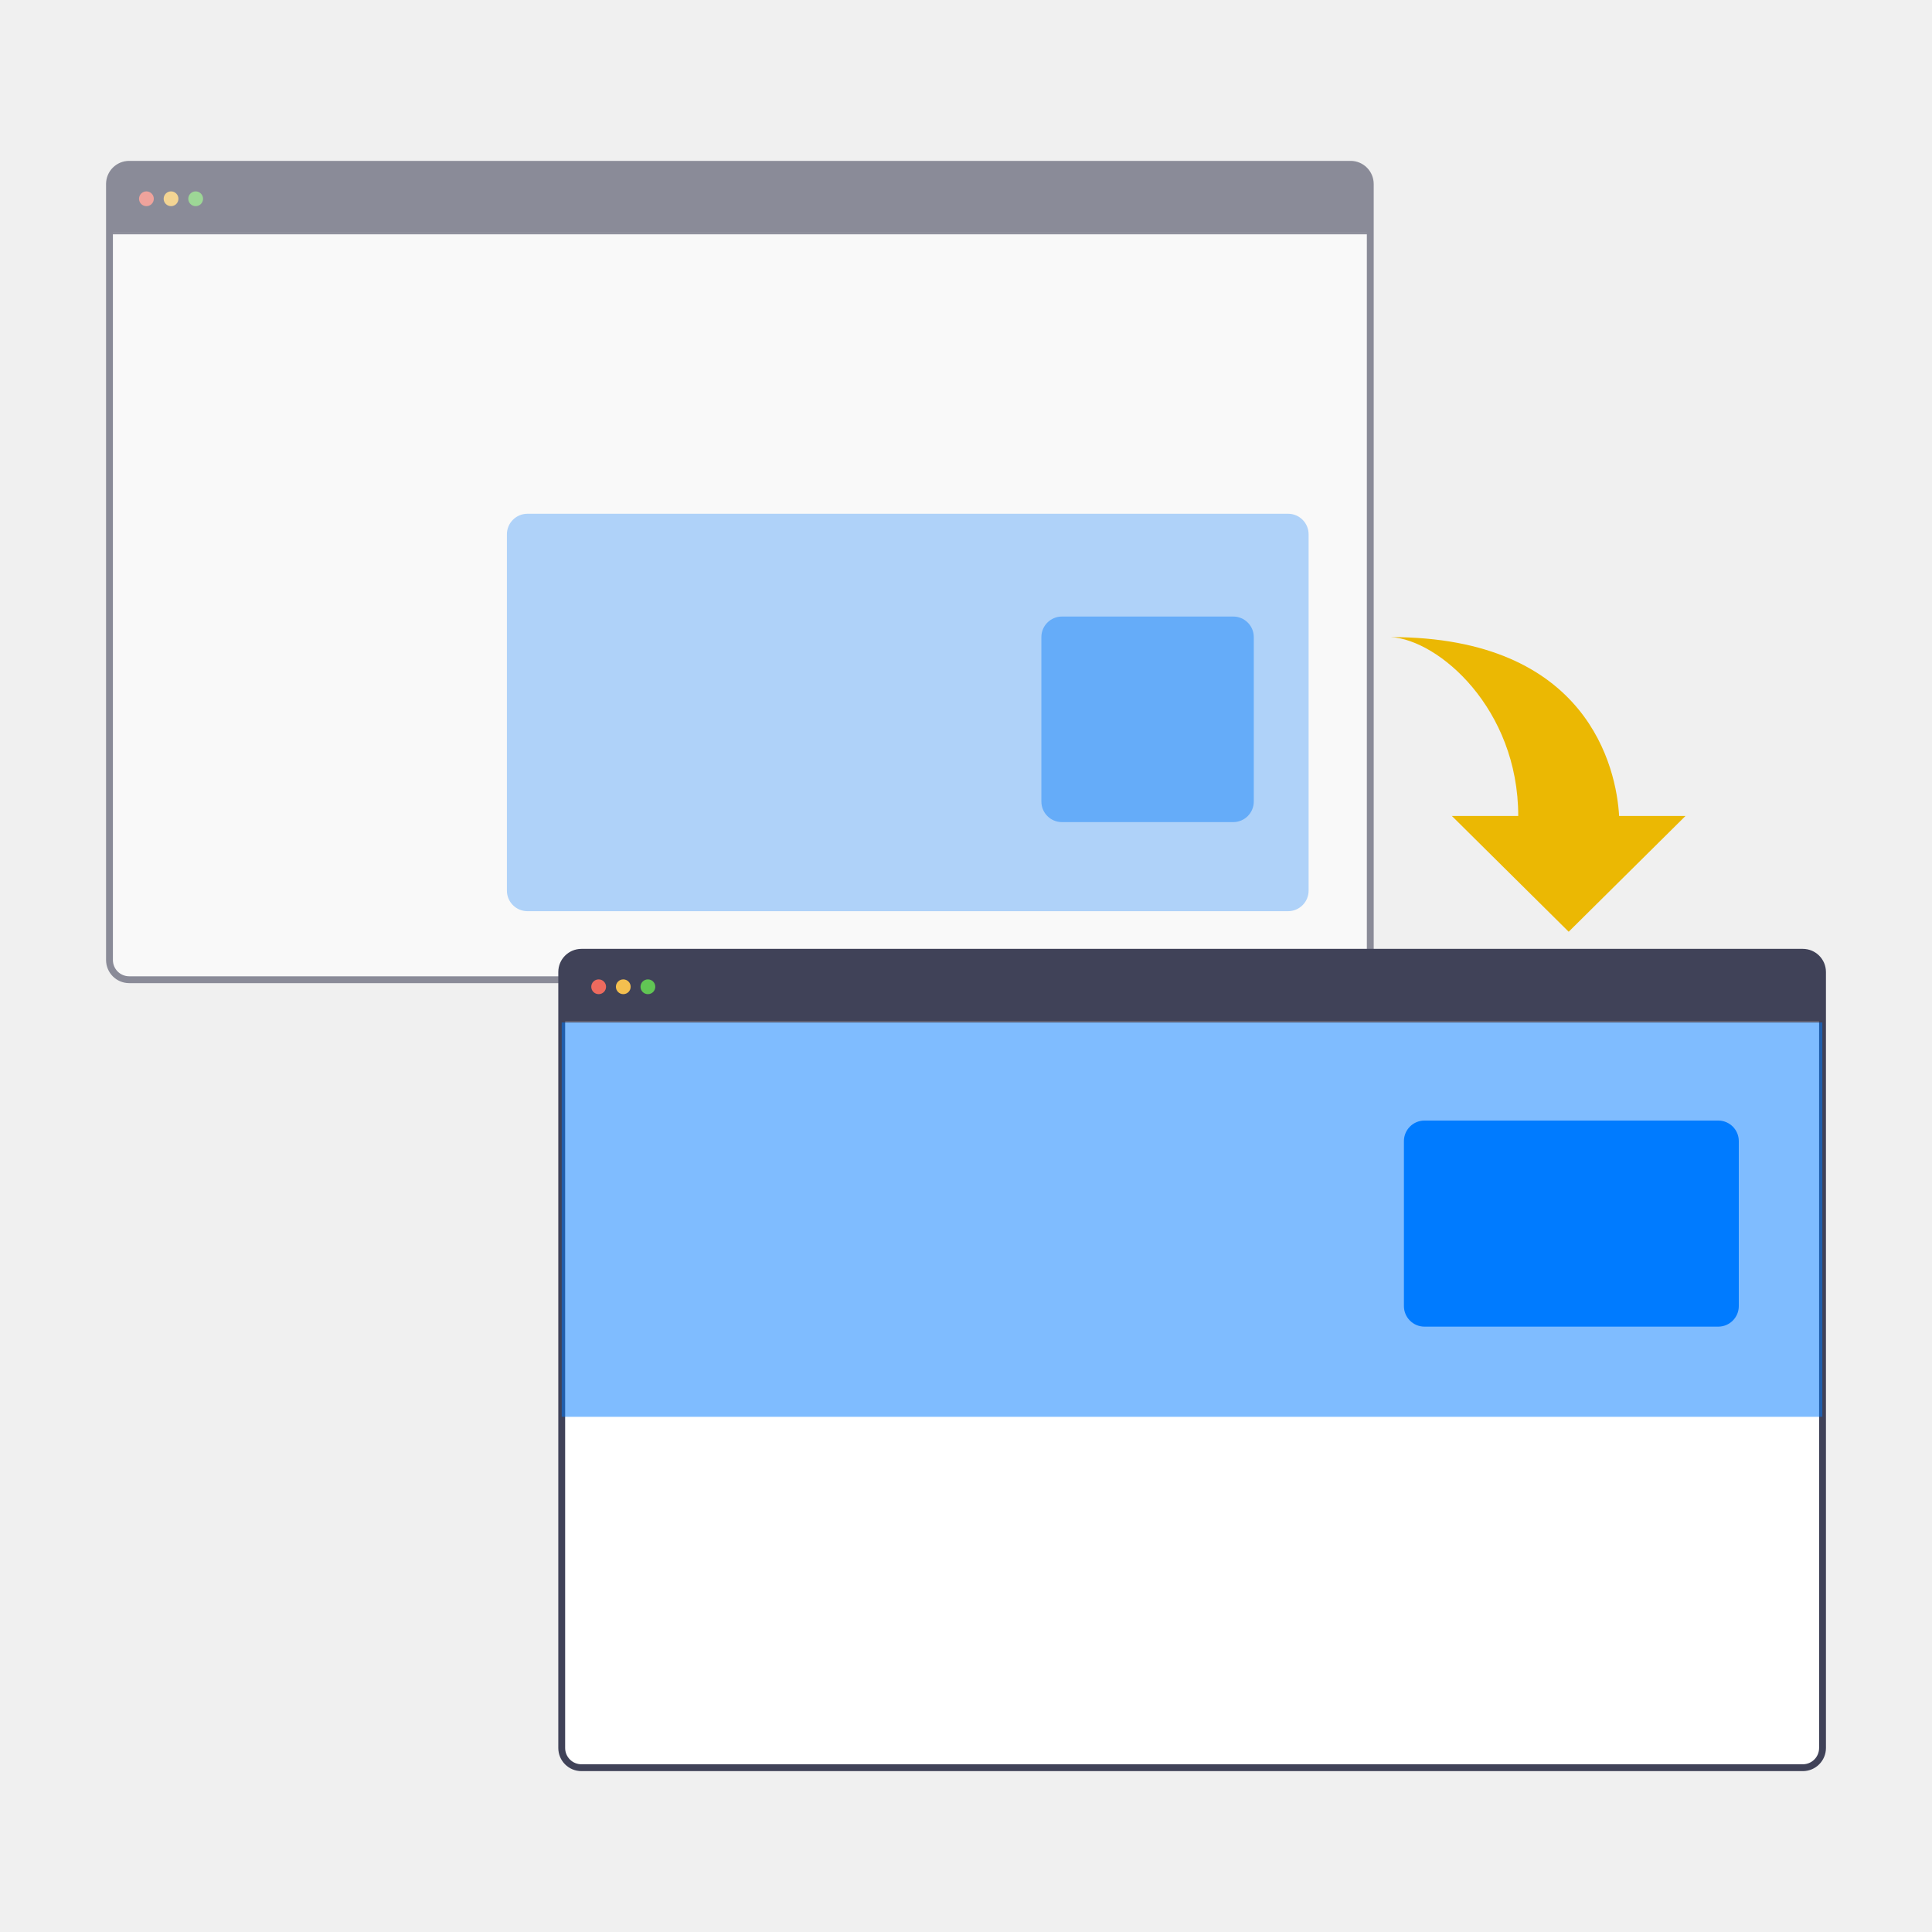
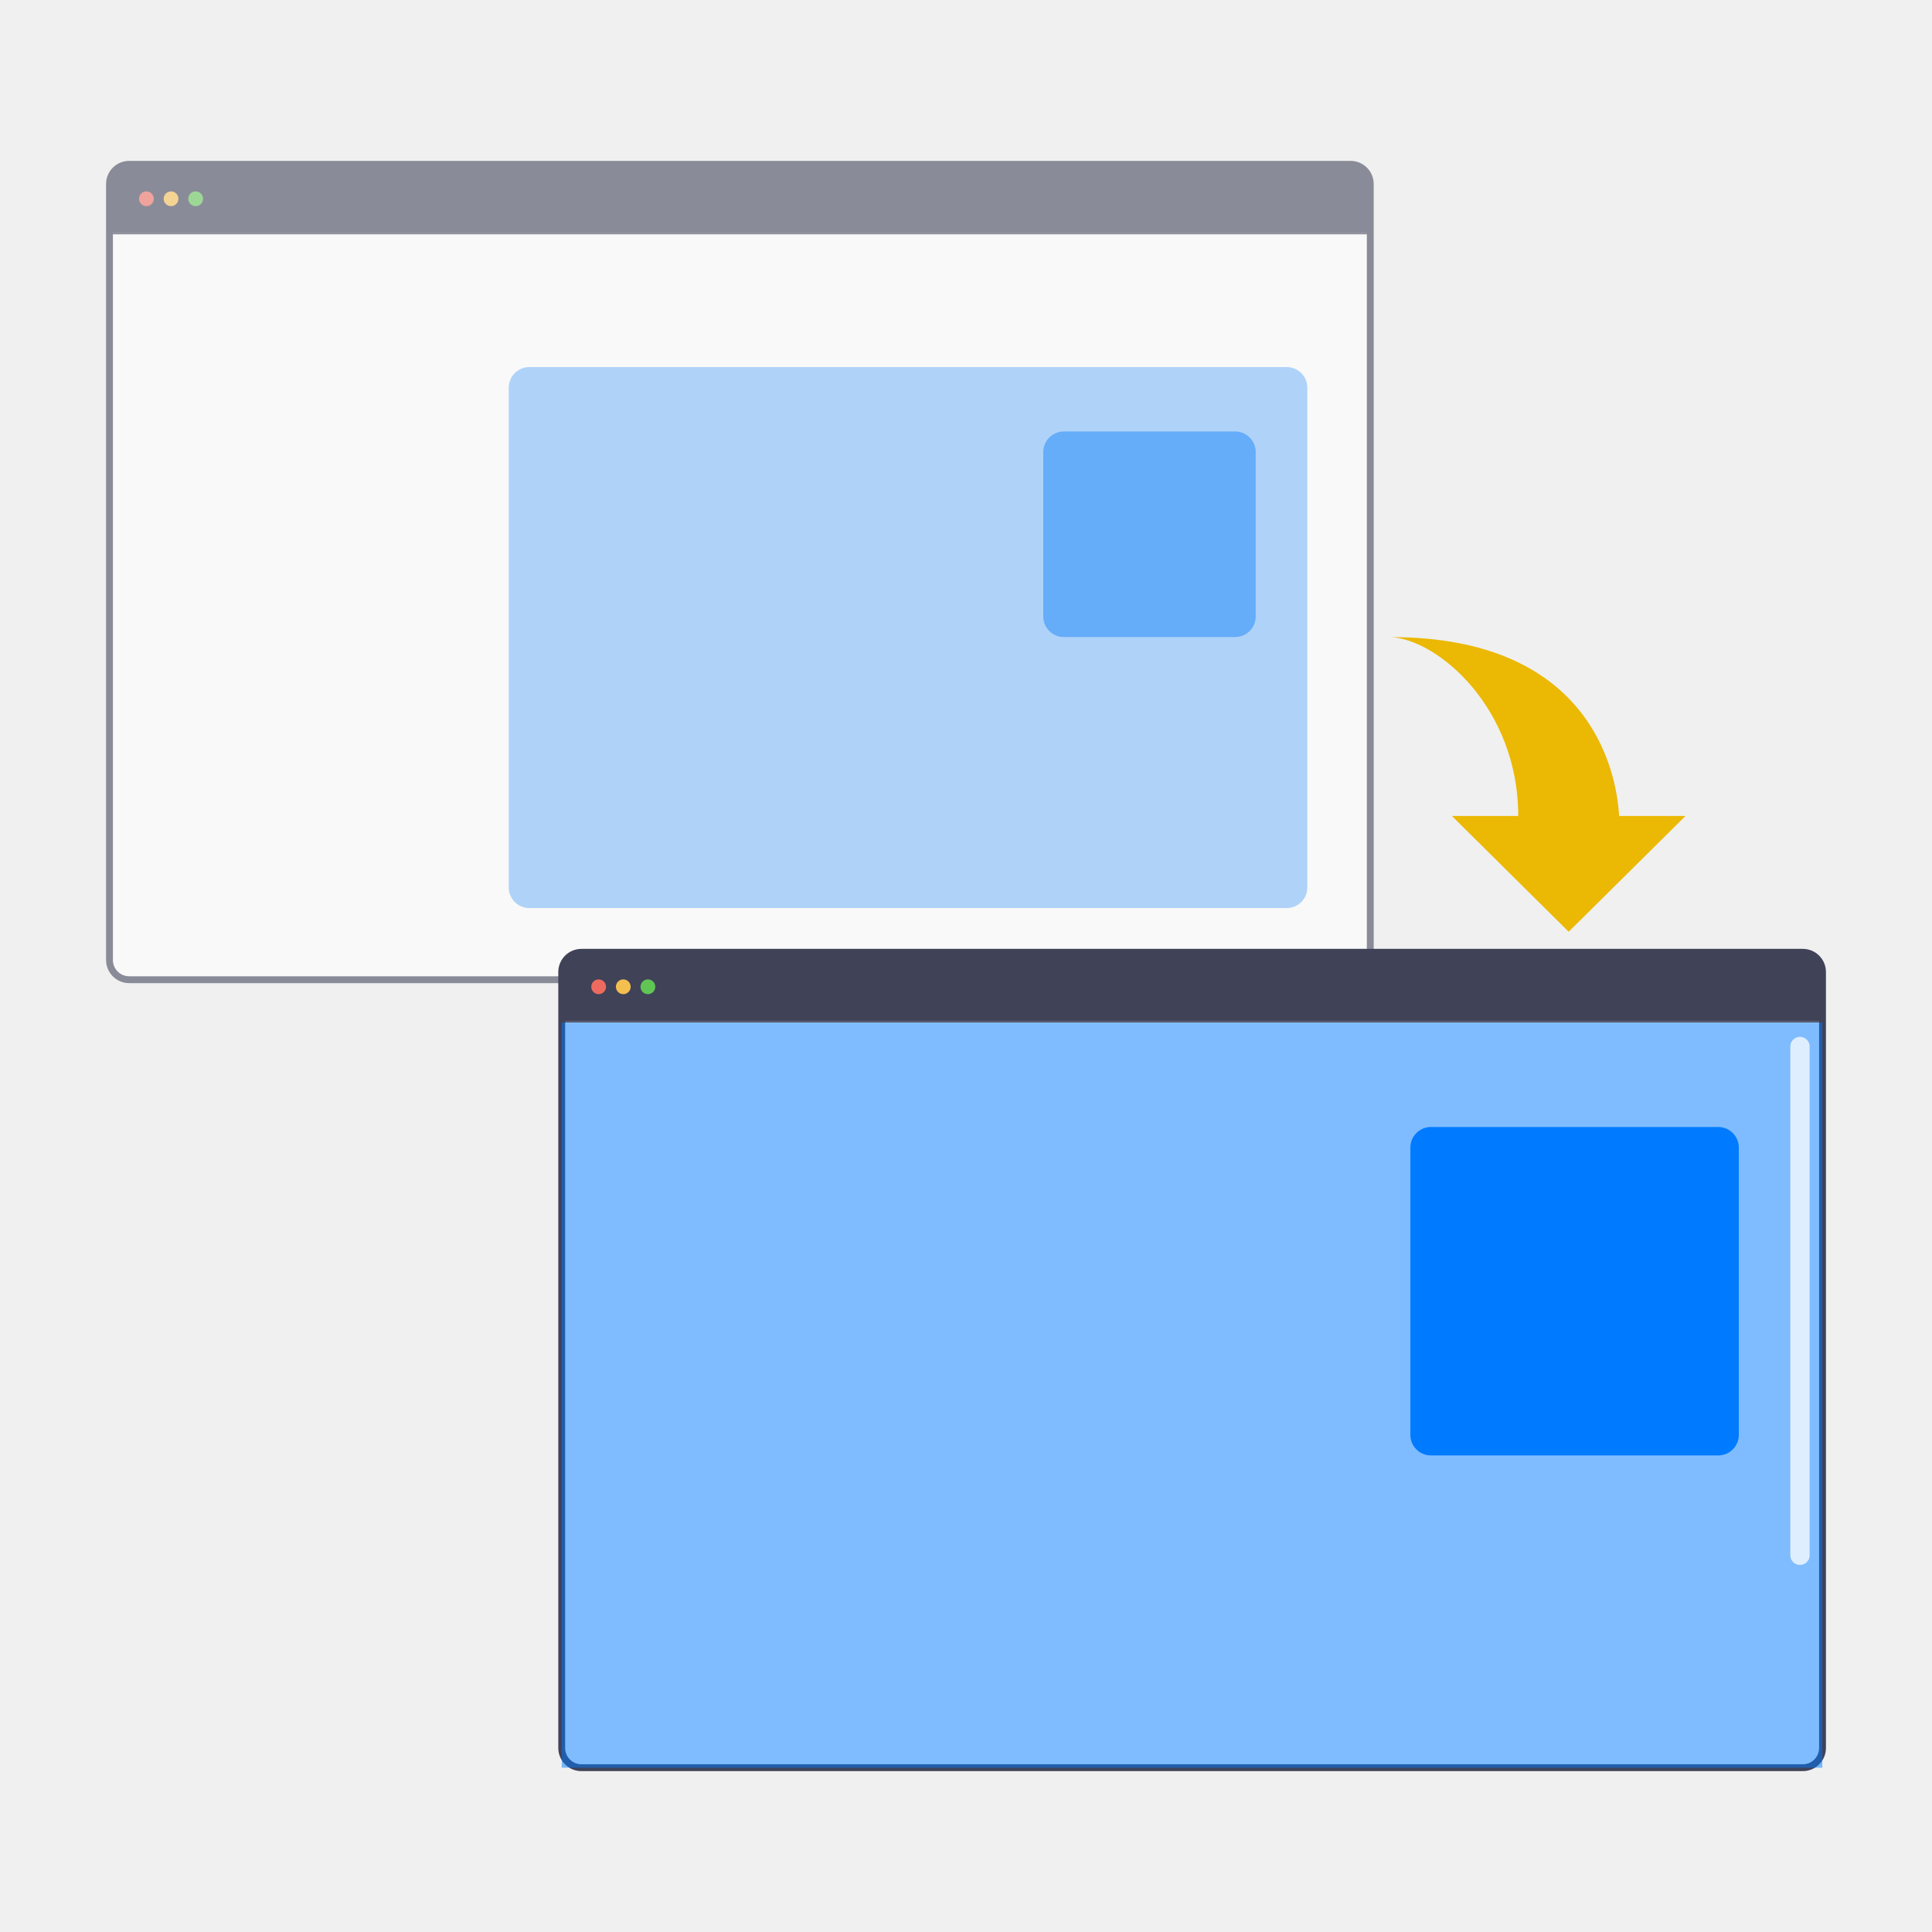
<svg xmlns="http://www.w3.org/2000/svg" width="300" height="300" viewBox="0 0 300 300" fill="none">
  <g opacity="0.58">
-     <g clip-path="url(#clip0_2117_4594)">
+     <g clip-path="url(#clip0_2117_4593)">
      <rect width="195.776" height="10.707" transform="translate(17 25.512)" fill="#404258" />
      <path fill-rule="evenodd" clip-rule="evenodd" d="M22.735 32.012C23.369 32.012 23.883 31.499 23.883 30.865C23.883 30.232 23.369 29.718 22.735 29.718C22.102 29.718 21.588 30.232 21.588 30.865C21.588 31.499 22.102 32.012 22.735 32.012Z" fill="#ED6A5E" />
      <path fill-rule="evenodd" clip-rule="evenodd" d="M26.559 32.012C27.193 32.012 27.706 31.499 27.706 30.865C27.706 30.232 27.193 29.718 26.559 29.718C25.926 29.718 25.412 30.232 25.412 30.865C25.412 31.499 25.926 32.012 26.559 32.012Z" fill="#F4BF4F" />
      <path fill-rule="evenodd" clip-rule="evenodd" d="M30.383 32.012C31.017 32.012 31.53 31.499 31.53 30.865C31.53 30.232 31.017 29.718 30.383 29.718C29.749 29.718 29.236 30.232 29.236 30.865C29.236 31.499 29.749 32.012 30.383 32.012Z" fill="#61C554" />
-       <path d="M68.334 30.445C68.334 30.015 68.334 29.698 68.354 29.448C68.375 29.199 68.415 29.024 68.49 28.876C68.628 28.606 68.847 28.387 69.117 28.249C69.265 28.174 69.44 28.134 69.689 28.113C69.939 28.093 70.256 28.093 70.686 28.093H157.561C157.991 28.093 158.308 28.093 158.558 28.113C158.807 28.134 158.982 28.174 159.13 28.249C159.4 28.387 159.619 28.606 159.756 28.876C159.832 29.024 159.872 29.199 159.892 29.448C159.913 29.698 159.913 30.015 159.913 30.445V31.286C159.913 31.716 159.913 32.032 159.892 32.283C159.872 32.532 159.832 32.707 159.756 32.855C159.619 33.124 159.4 33.344 159.13 33.481C158.982 33.556 158.807 33.597 158.558 33.617C158.308 33.637 157.991 33.637 157.561 33.637H70.686C70.256 33.637 69.939 33.637 69.689 33.617C69.44 33.597 69.265 33.556 69.117 33.481C68.847 33.344 68.628 33.124 68.49 32.855C68.415 32.707 68.375 32.532 68.354 32.283C68.334 32.032 68.334 31.716 68.334 31.286V30.445Z" fill="#404258" />
-       <path d="M68.334 30.445C68.334 30.015 68.334 29.698 68.354 29.448C68.375 29.199 68.415 29.024 68.49 28.876C68.628 28.606 68.847 28.387 69.117 28.249C69.265 28.174 69.44 28.134 69.689 28.113C69.939 28.093 70.256 28.093 70.686 28.093H157.561C157.991 28.093 158.308 28.093 158.558 28.113C158.807 28.134 158.982 28.174 159.13 28.249C159.4 28.387 159.619 28.606 159.756 28.876C159.832 29.024 159.872 29.199 159.892 29.448C159.913 29.698 159.913 30.015 159.913 30.445V31.286C159.913 31.716 159.913 32.032 159.892 32.283C159.872 32.532 159.832 32.707 159.756 32.855C159.619 33.124 159.4 33.344 159.13 33.481C158.982 33.556 158.807 33.597 158.558 33.617C158.308 33.637 157.991 33.637 157.561 33.637H70.686C70.256 33.637 69.939 33.637 69.689 33.617C69.44 33.597 69.265 33.556 69.117 33.481C68.847 33.344 68.628 33.124 68.49 32.855C68.415 32.707 68.375 32.532 68.354 32.283C68.334 32.032 68.334 31.716 68.334 31.286V30.445Z" stroke="#404258" stroke-width="0.191" />
+       <path d="M70.686 28.093H157.561C157.991 28.093 158.308 28.093 158.558 28.113C158.807 28.134 158.982 28.174 159.13 28.249C159.4 28.387 159.619 28.606 159.756 28.876C159.832 29.024 159.872 29.199 159.892 29.448C159.913 29.698 159.913 30.015 159.913 30.445V31.286C159.913 31.716 159.913 32.032 159.892 32.283C159.872 32.532 159.832 32.707 159.756 32.855C159.619 33.124 159.4 33.344 159.13 33.481C158.982 33.556 158.807 33.597 158.558 33.617C158.308 33.637 157.991 33.637 157.561 33.637H70.686C70.256 33.637 69.939 33.637 69.689 33.617C69.44 33.597 69.265 33.556 69.117 33.481C68.847 33.344 68.628 33.124 68.49 32.855C68.415 32.707 68.375 32.532 68.354 32.283C68.334 32.032 68.334 31.716 68.334 31.286V30.445C68.334 30.015 68.334 29.698 68.354 29.448C68.375 29.199 68.415 29.024 68.49 28.876C68.628 28.606 68.847 28.387 69.117 28.249C69.265 28.174 69.44 28.134 69.689 28.113C69.939 28.093 70.256 28.093 70.686 28.093Z" fill="#404258" />
+       <path d="M70.686 28.093H157.561C157.991 28.093 158.308 28.093 158.558 28.113C158.807 28.134 158.982 28.174 159.13 28.249C159.4 28.387 159.619 28.606 159.756 28.876C159.832 29.024 159.872 29.199 159.892 29.448C159.913 29.698 159.913 30.015 159.913 30.445V31.286C159.913 31.716 159.913 32.032 159.892 32.283C159.872 32.532 159.832 32.707 159.756 32.855C159.619 33.124 159.4 33.344 159.13 33.481C158.982 33.556 158.807 33.597 158.558 33.617C158.308 33.637 157.991 33.637 157.561 33.637H70.686C70.256 33.637 69.939 33.637 69.689 33.617C69.44 33.597 69.265 33.556 69.117 33.481C68.847 33.344 68.628 33.124 68.49 32.855C68.415 32.707 68.375 32.532 68.354 32.283C68.334 32.032 68.334 31.716 68.334 31.286V30.445C68.334 30.015 68.334 29.698 68.354 29.448C68.375 29.199 68.415 29.024 68.49 28.876C68.628 28.606 68.847 28.387 69.117 28.249C69.265 28.174 69.44 28.134 69.689 28.113C69.939 28.093 70.256 28.093 70.686 28.093Z" stroke="#404258" stroke-width="0.191" />
      <rect x="17" y="36.218" width="195.776" height="0.191" fill="#404258" />
      <rect x="17" y="36.41" width="195.776" height="115.718" fill="white" />
    </g>
    <rect x="17" y="25.512" width="195.776" height="126.616" rx="3.059" stroke="#404258" stroke-width="1.064" />
-     <rect x="78.712" y="79.776" width="124.488" height="61.712" rx="3.192" fill="#007BFF" fill-opacity="0.5" />
-     <rect x="161.704" y="95.736" width="32.984" height="31.92" rx="3.192" fill="#007BFF" />
+     <rect x="79" y="57" width="124" height="84" rx="3.192" fill="#007BFF" fill-opacity="0.5" />
+     <rect x="162" y="67" width="32.984" height="31.92" rx="3.192" fill="#007BFF" />
  </g>
-   <g clip-path="url(#clip1_2117_4594)">
+   <g clip-path="url(#clip1_2117_4593)">
    <rect width="195.776" height="10.707" transform="translate(87.2241 147.872)" fill="#404258" />
    <path fill-rule="evenodd" clip-rule="evenodd" d="M92.96 154.372C93.593 154.372 94.107 153.859 94.107 153.225C94.107 152.592 93.593 152.078 92.96 152.078C92.326 152.078 91.812 152.592 91.812 153.225C91.812 153.859 92.326 154.372 92.96 154.372Z" fill="#ED6A5E" />
-     <path fill-rule="evenodd" clip-rule="evenodd" d="M96.783 154.372C97.417 154.372 97.93 153.859 97.93 153.225C97.93 152.592 97.417 152.078 96.783 152.078C96.15 152.078 95.636 152.592 95.636 153.225C95.636 153.859 96.15 154.372 96.783 154.372Z" fill="#F4BF4F" />
-     <path fill-rule="evenodd" clip-rule="evenodd" d="M100.607 154.372C101.241 154.372 101.754 153.859 101.754 153.225C101.754 152.592 101.241 152.078 100.607 152.078C99.974 152.078 99.46 152.592 99.46 153.225C99.46 153.859 99.974 154.372 100.607 154.372Z" fill="#61C554" />
-     <path d="M138.558 152.805C138.558 152.375 138.558 152.058 138.579 151.808C138.599 151.559 138.639 151.384 138.714 151.236C138.852 150.966 139.071 150.747 139.341 150.609C139.489 150.534 139.664 150.494 139.913 150.474C140.163 150.453 140.48 150.453 140.91 150.453H227.785C228.215 150.453 228.532 150.453 228.782 150.474C229.031 150.494 229.206 150.534 229.354 150.609C229.624 150.747 229.843 150.966 229.981 151.236C230.056 151.384 230.096 151.559 230.116 151.808C230.137 152.058 230.137 152.375 230.137 152.805V153.646C230.137 154.076 230.137 154.392 230.116 154.643C230.096 154.892 230.056 155.067 229.981 155.215C229.843 155.484 229.624 155.704 229.354 155.841C229.206 155.917 229.031 155.957 228.782 155.977C228.532 155.997 228.215 155.998 227.785 155.998H140.91C140.48 155.998 140.163 155.997 139.913 155.977C139.664 155.957 139.489 155.917 139.341 155.841C139.071 155.704 138.852 155.484 138.714 155.215C138.639 155.067 138.599 154.892 138.579 154.643C138.558 154.392 138.558 154.076 138.558 153.646V152.805Z" fill="#404258" />
-     <path d="M138.558 152.805C138.558 152.375 138.558 152.058 138.579 151.808C138.599 151.559 138.639 151.384 138.714 151.236C138.852 150.966 139.071 150.747 139.341 150.609C139.489 150.534 139.664 150.494 139.913 150.474C140.163 150.453 140.48 150.453 140.91 150.453H227.785C228.215 150.453 228.532 150.453 228.782 150.474C229.031 150.494 229.206 150.534 229.354 150.609C229.624 150.747 229.843 150.966 229.981 151.236C230.056 151.384 230.096 151.559 230.116 151.808C230.137 152.058 230.137 152.375 230.137 152.805V153.646C230.137 154.076 230.137 154.392 230.116 154.643C230.096 154.892 230.056 155.067 229.981 155.215C229.843 155.484 229.624 155.704 229.354 155.841C229.206 155.917 229.031 155.957 228.782 155.977C228.532 155.997 228.215 155.998 227.785 155.998H140.91C140.48 155.998 140.163 155.997 139.913 155.977C139.664 155.957 139.489 155.917 139.341 155.841C139.071 155.704 138.852 155.484 138.714 155.215C138.639 155.067 138.599 154.892 138.579 154.643C138.558 154.392 138.558 154.076 138.558 153.646V152.805Z" stroke="#404258" stroke-width="0.191" />
+     <path fill-rule="evenodd" clip-rule="evenodd" d="M96.783 154.373C97.417 154.373 97.93 153.859 97.93 153.225C97.93 152.592 97.417 152.078 96.783 152.078C96.15 152.078 95.636 152.592 95.636 153.225C95.636 153.859 96.15 154.373 96.783 154.373Z" fill="#F4BF4F" />
+     <path fill-rule="evenodd" clip-rule="evenodd" d="M100.607 154.373C101.241 154.373 101.754 153.859 101.754 153.225C101.754 152.592 101.241 152.078 100.607 152.078C99.974 152.078 99.46 152.592 99.46 153.225C99.46 153.859 99.974 154.373 100.607 154.373Z" fill="#61C554" />
+     <path d="M140.91 150.453H227.785C228.215 150.453 228.532 150.453 228.782 150.474C229.031 150.494 229.206 150.534 229.354 150.609C229.624 150.747 229.843 150.966 229.981 151.236C230.056 151.384 230.096 151.559 230.116 151.808C230.137 152.058 230.137 152.375 230.137 152.805V153.646C230.137 154.076 230.137 154.392 230.116 154.643C230.096 154.892 230.056 155.067 229.981 155.215C229.843 155.484 229.624 155.704 229.354 155.841C229.206 155.917 229.031 155.957 228.782 155.977C228.532 155.997 228.215 155.998 227.785 155.998H140.91C140.48 155.998 140.163 155.997 139.913 155.977C139.664 155.957 139.489 155.917 139.341 155.841C139.071 155.704 138.852 155.484 138.714 155.215C138.639 155.067 138.599 154.892 138.579 154.643C138.558 154.392 138.558 154.076 138.558 153.646V152.805C138.558 152.375 138.558 152.058 138.579 151.808C138.599 151.559 138.639 151.384 138.714 151.236C138.852 150.966 139.071 150.747 139.341 150.609C139.489 150.534 139.664 150.494 139.913 150.474C140.163 150.453 140.48 150.453 140.91 150.453Z" fill="#404258" />
+     <path d="M140.91 150.453H227.785C228.215 150.453 228.532 150.453 228.782 150.474C229.031 150.494 229.206 150.534 229.354 150.609C229.624 150.747 229.843 150.966 229.981 151.236C230.056 151.384 230.096 151.559 230.116 151.808C230.137 152.058 230.137 152.375 230.137 152.805V153.646C230.137 154.076 230.137 154.392 230.116 154.643C230.096 154.892 230.056 155.067 229.981 155.215C229.843 155.484 229.624 155.704 229.354 155.841C229.206 155.917 229.031 155.957 228.782 155.977C228.532 155.997 228.215 155.998 227.785 155.998H140.91C140.48 155.998 140.163 155.997 139.913 155.977C139.664 155.957 139.489 155.917 139.341 155.841C139.071 155.704 138.852 155.484 138.714 155.215C138.639 155.067 138.599 154.892 138.579 154.643C138.558 154.392 138.558 154.076 138.558 153.646V152.805C138.558 152.375 138.558 152.058 138.579 151.808C138.599 151.559 138.639 151.384 138.714 151.236C138.852 150.966 139.071 150.747 139.341 150.609C139.489 150.534 139.664 150.494 139.913 150.474C140.163 150.453 140.48 150.453 140.91 150.453Z" stroke="#404258" stroke-width="0.191" />
    <rect x="87.224" y="158.579" width="195.776" height="0.191" fill="#404258" />
    <rect x="87.224" y="158.77" width="195.776" height="115.718" fill="white" />
  </g>
  <rect x="87.224" y="147.872" width="195.776" height="126.616" rx="3.059" stroke="#404258" stroke-width="1.064" />
-   <mask id="mask0_2117_4594" style="mask-type:alpha" maskUnits="userSpaceOnUse" x="87" y="158" width="196" height="117">
+   <mask id="mask0_2117_4593" style="mask-type:alpha" maskUnits="userSpaceOnUse" x="87" y="158" width="196" height="117">
    <rect x="87.224" y="158.77" width="195.776" height="115.718" fill="white" />
  </mask>
-   <g mask="url(#mask0_2117_4594)">
-     <rect x="87" y="158" width="196" height="62" fill="#007BFF" fill-opacity="0.5" />
+   <g mask="url(#mask0_2117_4593)">
+     <rect x="87" y="158" width="196" height="134" fill="#007BFF" fill-opacity="0.5" />
  </g>
-   <rect x="218" y="174" width="52" height="32" rx="3.192" fill="#007BFF" />
+   <rect x="219" y="175" width="51" height="51" rx="3.192" fill="#007BFF" />
+   <rect x="278" y="161" width="3" height="82" rx="1.5" fill="white" fill-opacity="0.75" />
  <path d="M235.752 126.706C235.752 110.039 223.387 99.337 215.968 98.928C246.634 98.928 251.003 119.353 251.415 126.706H261.72L243.584 144.68L225.448 126.706H235.752Z" fill="#EBB803" />
  <defs>
-     <clipPath id="clip0_2117_4594">
+     <clipPath id="clip0_2117_4593">
      <rect x="17" y="25.512" width="195.776" height="126.616" rx="3.059" fill="white" />
    </clipPath>
-     <clipPath id="clip1_2117_4594">
+     <clipPath id="clip1_2117_4593">
      <rect x="87.224" y="147.872" width="195.776" height="126.616" rx="3.059" fill="white" />
    </clipPath>
  </defs>
</svg>
